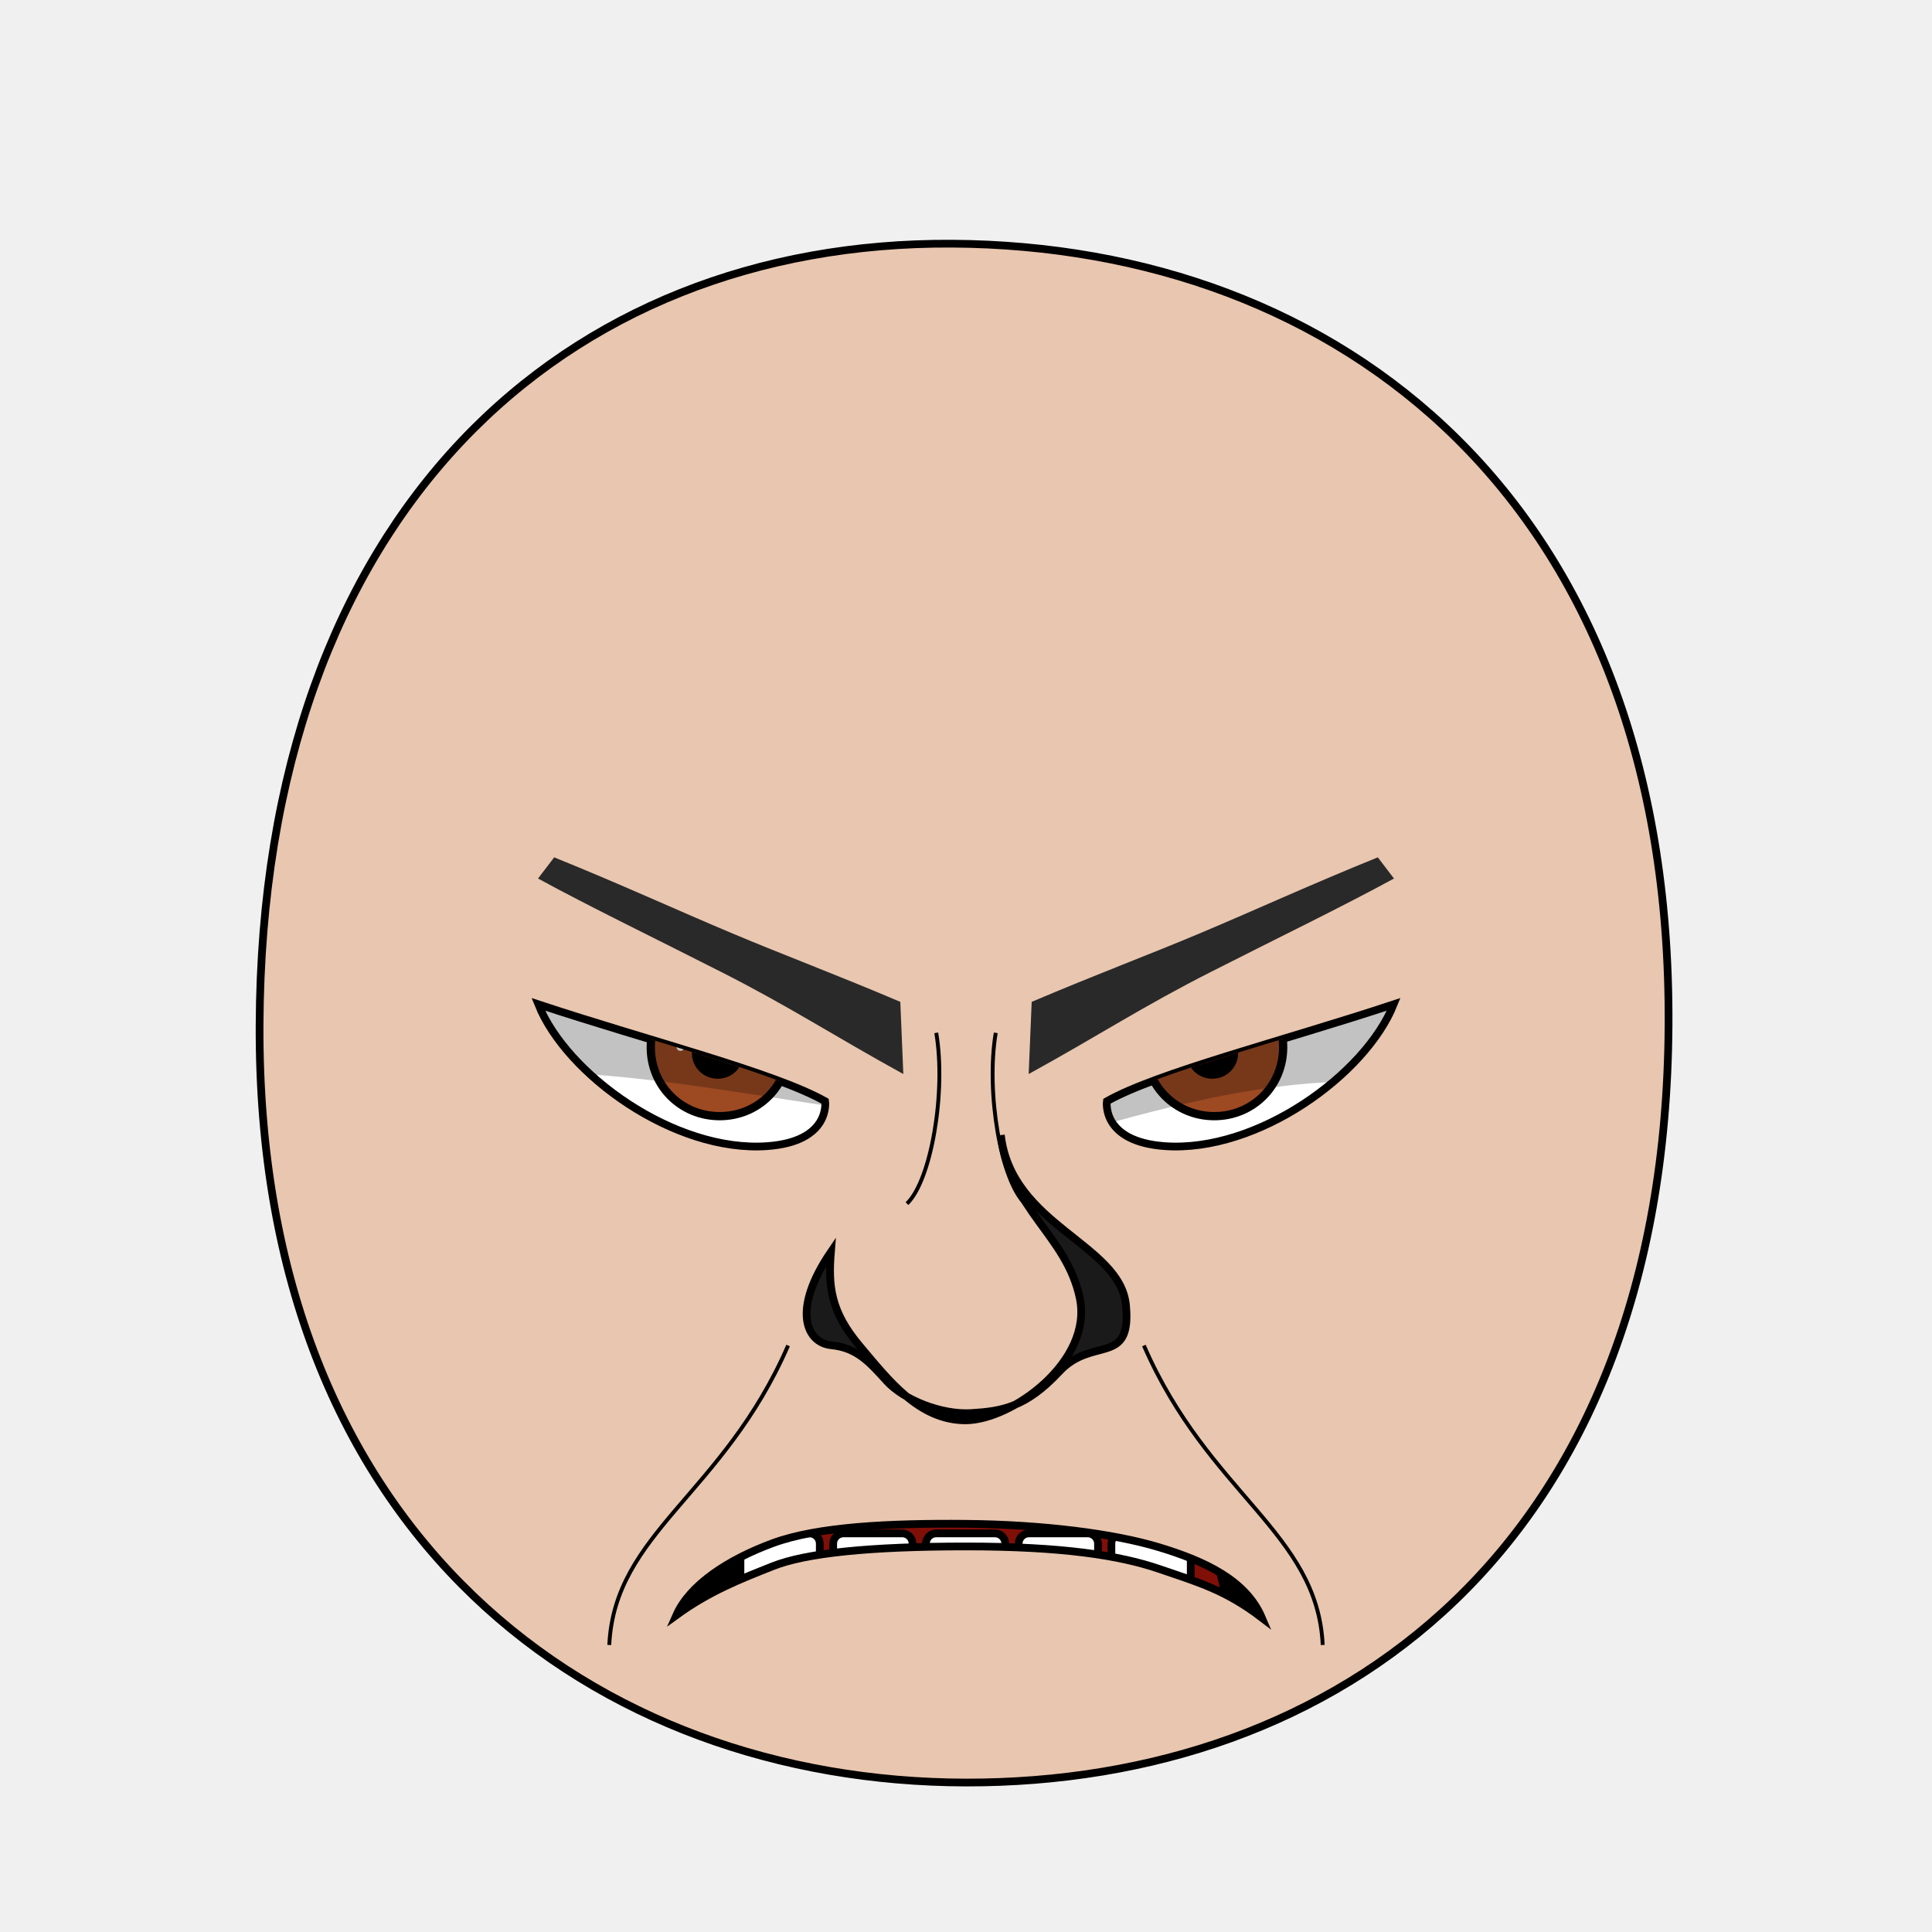
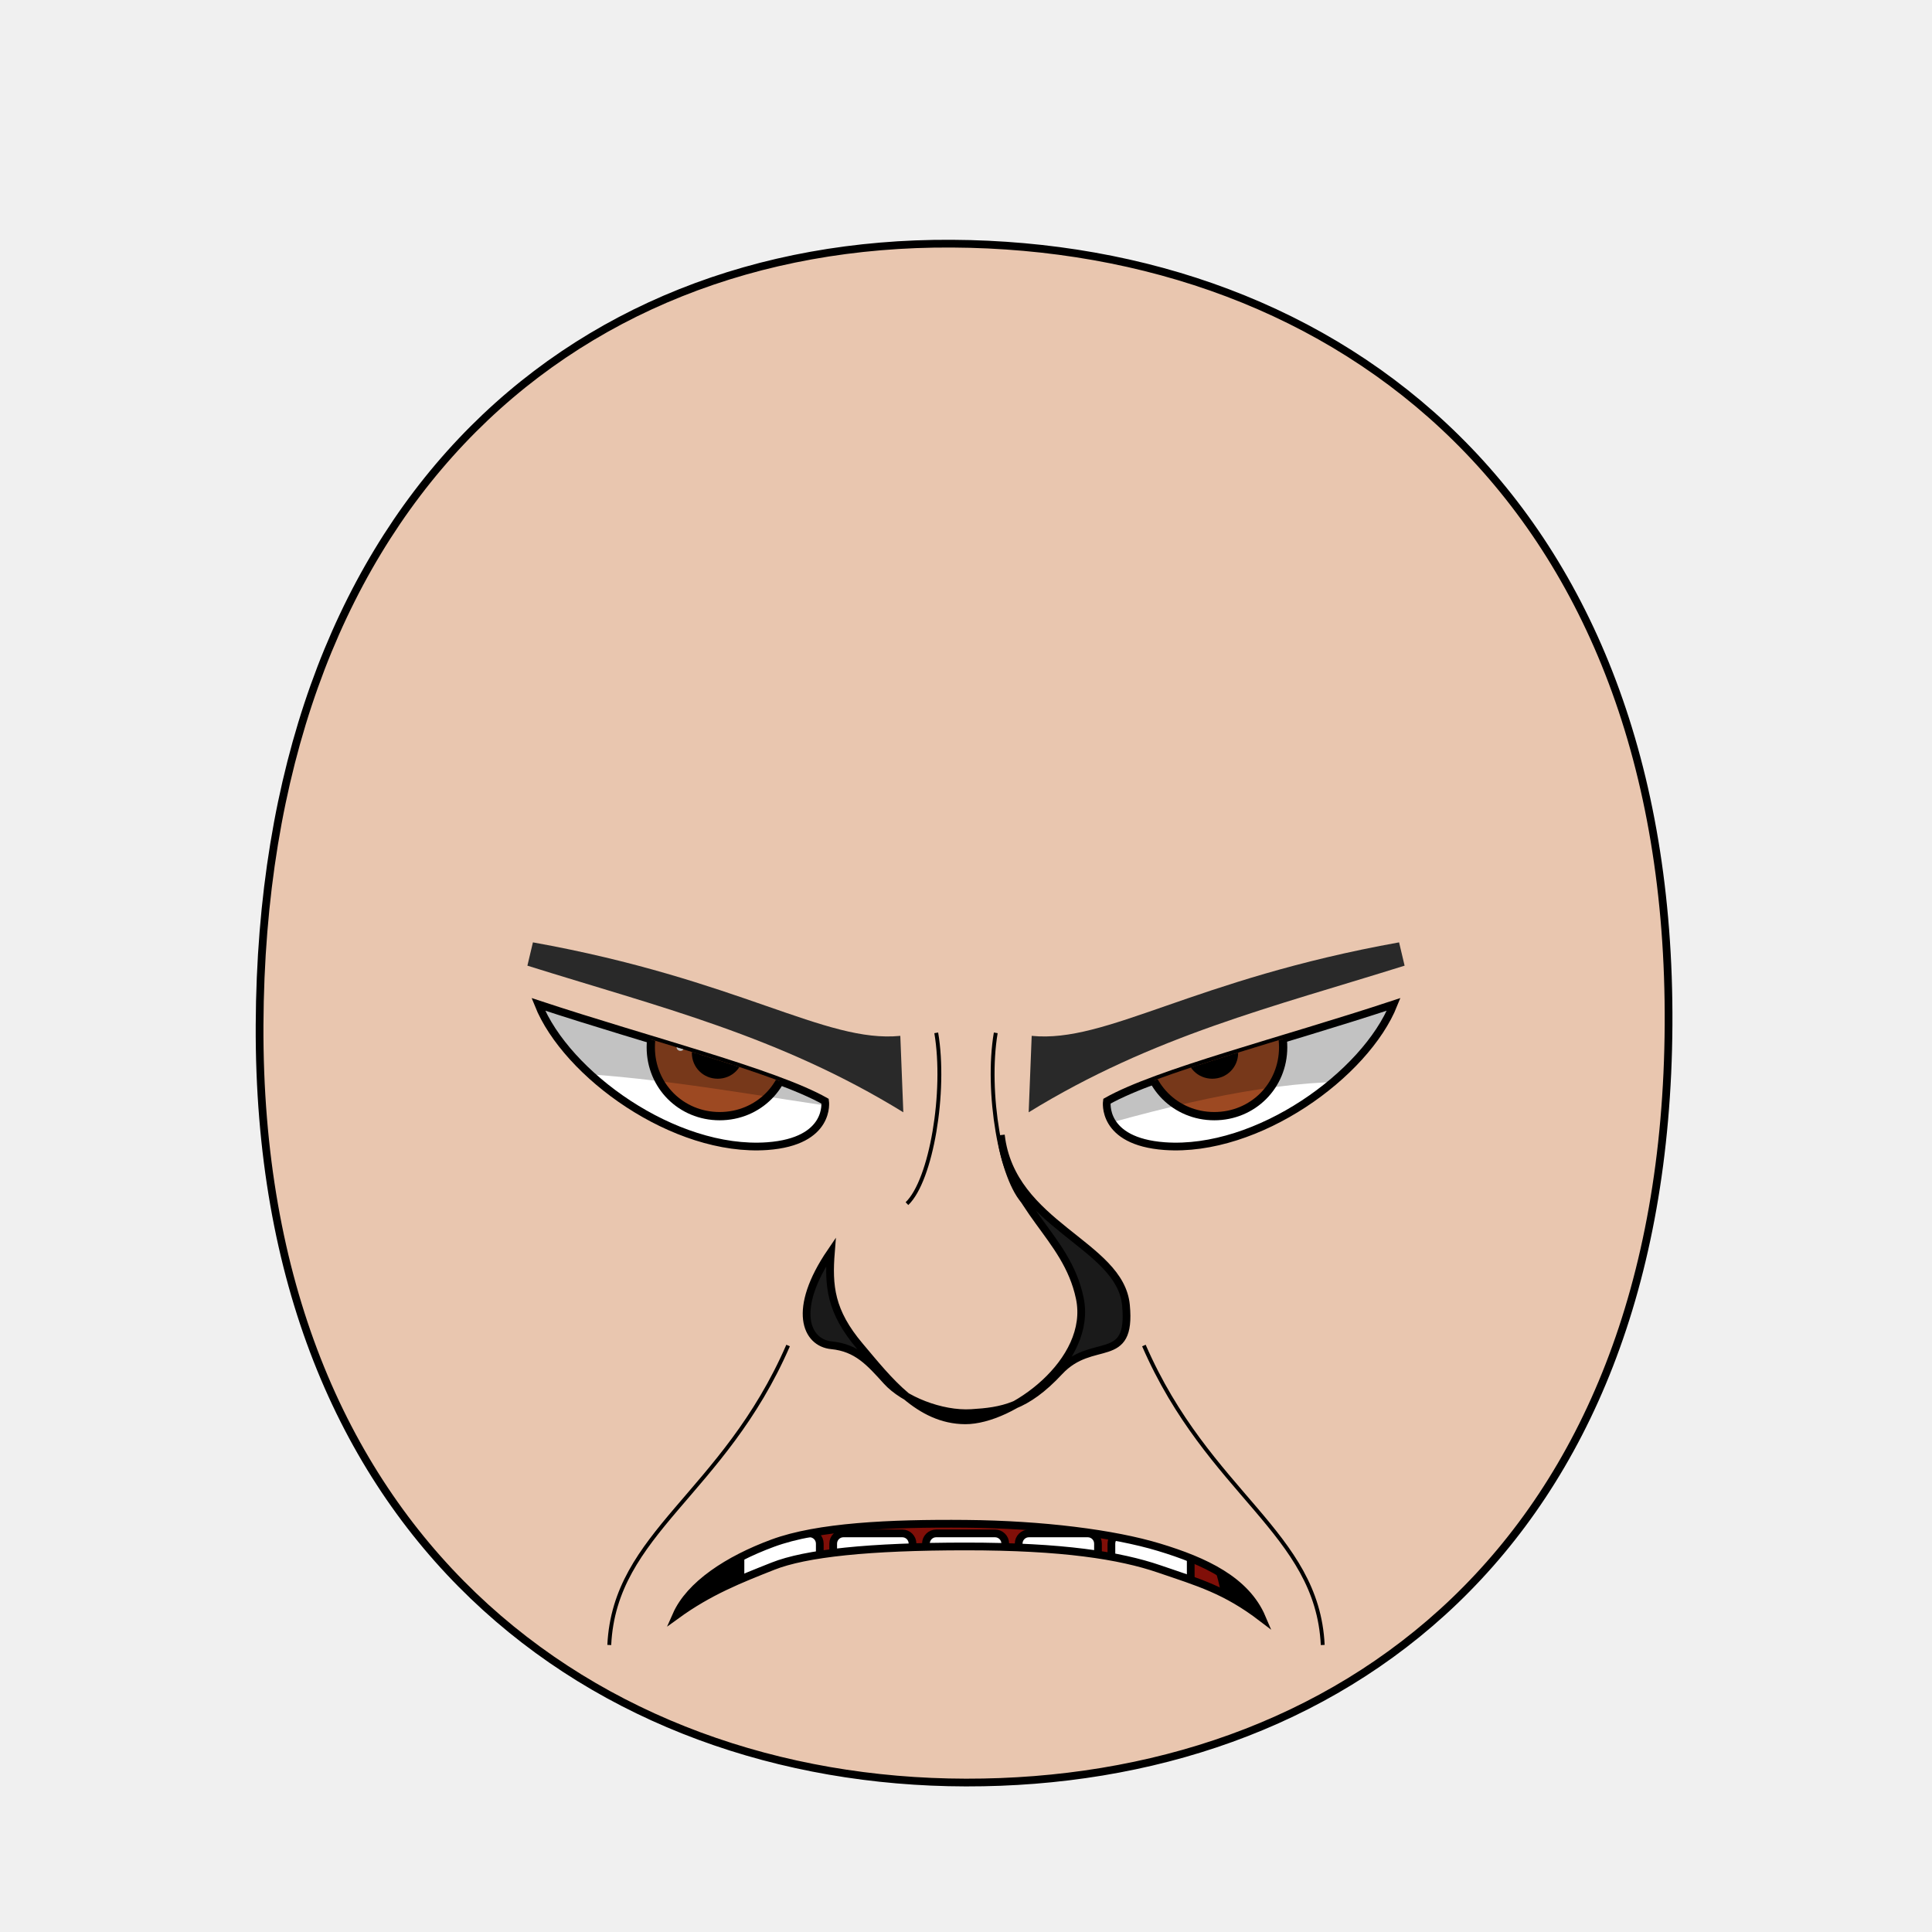
<svg xmlns="http://www.w3.org/2000/svg" xmlns:xlink="http://www.w3.org/1999/xlink" version="1.1" width="100%" height="100%" id="emoticon-front-view" viewBox="0 0 250 250">
  <defs id="defs">
    <clipPath id="clipPath-left-eye">
-       <use transform="matrix(1,0,0,1,0,0)" id="use-left-eye-outline-1" y="0" height="1" xlink:href="#left-eye-outline" width="1" x="0">
- </use>
+       <use transform="matrix(1,0,0,1,0,0)" id="use-left-eye-outline-1" y="0" height="1" xlink:href="#left-eye-outline" width="1" x="0" />
    </clipPath>
    <clipPath id="clipPath-right-eye">
-       <use transform="matrix(-1,0,0,1,250,0)" morph="fixed" x="0" width="250" xlink:href="#left-eye-outline" height="250" y="0" id="use-left-eye-outline-2">
- </use>
+       <use transform="matrix(-1,0,0,1,250,0)" morph="fixed" x="0" width="250" xlink:href="#left-eye-outline" height="250" y="0" id="use-left-eye-outline-2" />
    </clipPath>
    <clipPath clipPathUnits="userSpaceOnUse" id="clipPath-mouth">
-       <use transform="matrix(1,0,0,1,0,0)" width="250" id="use-mouth-outline" xlink:href="#mouth-outline" x="0" y="0" height="250">
- </use>
+       <use transform="matrix(1,0,0,1,0,0)" width="250" id="use-mouth-outline" xlink:href="#mouth-outline" x="0" y="0" height="250" />
    </clipPath>
  </defs>
  <g id="head">
-     <path d="M 124.98,230.66 C 172.77,230.75 215.51,200.57 215.91,132.64 216.3,64.72 173.26,31.81 123.18,31.53 73.1,31.24 33.88,66.28 33.59,132.64 33.3,199.01 77.19,230.57 124.98,230.66 Z" style="fill:#e9c6af;stroke:#000000;stroke-width:1;stroke-opacity:1" id="head-outline">
- </path>
+     <path d="M 124.98,230.66 C 172.77,230.75 215.51,200.57 215.91,132.64 216.3,64.72 173.26,31.81 123.18,31.53 73.1,31.24 33.88,66.28 33.59,132.64 33.3,199.01 77.19,230.57 124.98,230.66 Z" style="fill:#e9c6af;stroke:#000000;stroke-width:1;stroke-opacity:1" id="head-outline" />
  </g>
  <g id="left-eye">
-     <path d="M 106.77,142.5 C 106.77,142.5 107.55,147.71 99.28,148.31 87.26,149.16 73.28,139.02 69.66,129.96 83.98,134.7 100.22,138.8 106.77,142.5 Z" style="fill:#ffffff;stroke:#000000;stroke-width:1;stroke-miterlimit:4;stroke-opacity:1;stroke-dasharray:none" id="left-eye-outline">
- </path>
+     <path d="M 106.77,142.5 C 106.77,142.5 107.55,147.71 99.28,148.31 87.26,149.16 73.28,139.02 69.66,129.96 83.98,134.7 100.22,138.8 106.77,142.5 Z" style="fill:#ffffff;stroke:#000000;stroke-width:1;stroke-miterlimit:4;stroke-opacity:1;stroke-dasharray:none" id="left-eye-outline" />
    <g id="left-eyeball" clip-path="url(#clipPath-left-eye)">
      <g id="left-lens">
-         <path d="M 1,0.5 C 1,0.78 0.78,1 0.5,1 0.22,1 0,0.78 0,0.5 0,0.22 0.22,0 0.5,0 0.78,0 1,0.22 1,0.5 z" transform="matrix(17.83,0,0,17.83,84.21,126.6)" style="fill:#9d4922;fill-opacity:1;stroke:#000000;stroke-width:0.06;stroke-miterlimit:4;stroke-opacity:1;stroke-dasharray:none" morph="relative" id="iris">
- </path>
-         <path d="M 1,0.5 C 1,0.78 0.78,1 0.5,1 0.22,1 0,0.78 0,0.5 0,0.22 0.22,0 0.5,0 0.78,0 1,0.22 1,0.5 z" transform="matrix(5.72,0,0,5.72,90.01,133.38)" style="fill:#000000;fill-opacity:1;stroke:#000000;stroke-width:0.17;stroke-miterlimit:4;stroke-opacity:1;stroke-dasharray:none" morph="relative" id="pupil">
- </path>
-         <path d="M 1,0.5 C 1,0.78 0.78,1 0.5,1 0.22,1 0,0.78 0,0.5 0,0.22 0.22,0 0.5,0 0.78,0 1,0.22 1,0.5 z" transform="matrix(1.02,0,0,1.02,87.54,134.96)" style="fill:#ffffff;fill-opacity:1;stroke:none" morph="transform-only" id="glare">
- </path>
+         <path d="M 1,0.5 C 1,0.78 0.78,1 0.5,1 0.22,1 0,0.78 0,0.5 0,0.22 0.22,0 0.5,0 0.78,0 1,0.22 1,0.5 z" transform="matrix(17.83,0,0,17.83,84.21,126.6)" style="fill:#9d4922;fill-opacity:1;stroke:#000000;stroke-width:0.06;stroke-miterlimit:4;stroke-opacity:1;stroke-dasharray:none" morph="relative" id="iris" />
+         <path d="M 1,0.5 C 1,0.78 0.78,1 0.5,1 0.22,1 0,0.78 0,0.5 0,0.22 0.22,0 0.5,0 0.78,0 1,0.22 1,0.5 z" transform="matrix(5.72,0,0,5.72,90.01,133.38)" style="fill:#000000;fill-opacity:1;stroke:#000000;stroke-width:0.17;stroke-miterlimit:4;stroke-opacity:1;stroke-dasharray:none" morph="relative" id="pupil" />
+         <path d="M 1,0.5 C 1,0.78 0.78,1 0.5,1 0.22,1 0,0.78 0,0.5 0,0.22 0.22,0 0.5,0 0.78,0 1,0.22 1,0.5 z" transform="matrix(1.02,0,0,1.02,87.54,134.96)" style="fill:#ffffff;fill-opacity:1;stroke:none" morph="transform-only" id="glare" />
      </g>
-       <path d="M 50,75 125,75 125,145.12 C 101.35,143.77 73.54,134.76 50,140.7 Z" style="opacity:0.24;fill:#000000;stroke:#000000;stroke-width:0px;stroke-linecap:butt;stroke-linejoin:miter;stroke-opacity:1" id="left-lid-shadow">
- </path>
+       <path d="M 50,75 125,75 125,145.12 C 101.35,143.77 73.54,134.76 50,140.7 Z" style="opacity:0.24;fill:#000000;stroke:#000000;stroke-width:0px;stroke-linecap:butt;stroke-linejoin:miter;stroke-opacity:1" id="left-lid-shadow" />
    </g>
  </g>
  <g id="right-eye">
-     <use transform="matrix(-1,0,0,1,250,0)" morph="fixed" x="0" width="250" xlink:href="#left-eye-outline" height="250" y="0" id="right-eye-outline">
- </use>
+     <use transform="matrix(-1,0,0,1,250,0)" morph="fixed" x="0" width="250" xlink:href="#left-eye-outline" height="250" y="0" id="right-eye-outline" />
    <g id="right-eyeball" clip-path="url(#clipPath-right-eye)">
-       <use transform="matrix(1,0,0,1,64,0)" morph="fixed" x="0" width="1" xlink:href="#left-lens" height="1" y="0" id="right-lens">
- </use>
-       <path d="M 125,150.81 125,75 200,75 200,144.27 C 175.16,135.6 157.01,141.08 125,150.81 Z" style="opacity:0.24;fill:#000000;stroke:#000000;stroke-width:0px;stroke-linecap:butt;stroke-linejoin:miter;stroke-miterlimit:4;stroke-opacity:1;stroke-dasharray:none" id="right-lid-shadow">
- </path>
+       <use transform="matrix(1,0,0,1,64,0)" morph="fixed" x="0" width="1" xlink:href="#left-lens" height="1" y="0" id="right-lens" />
+       <path d="M 125,150.81 125,75 200,75 200,144.27 C 175.16,135.6 157.01,141.08 125,150.81 Z" style="opacity:0.24;fill:#000000;stroke:#000000;stroke-width:0px;stroke-linecap:butt;stroke-linejoin:miter;stroke-miterlimit:4;stroke-opacity:1;stroke-dasharray:none" id="right-lid-shadow" />
    </g>
  </g>
-   <path d="M 116.89,138.98 C 107.8,133.98 102.13,130.23 93.22,125.72 84.32,121.2 76.45,117.4 69.62,113.68 L 71.71,110.94 C 80.23,114.38 87.58,117.76 94.57,120.7 101.57,123.65 107.81,125.95 116.5,129.64 Z" style="fill:#292929;fill-opacity:1;fill-rule:nonzero;stroke-width:1;stroke-miterlimit:121.65;stroke-opacity:1;stroke-dasharray:none" id="left-eye-brow">
- </path>
+   <path d="M 116.89,143.93 C 100.811,134.039 85.307,130.308 68.245,124.956 l 0.715,-3.015 C 95.715,126.742 106.766,135.009 116.5,134.04 z" style="fill:#292929;fill-opacity:1;fill-rule:nonzero;stroke-width:1;stroke-miterlimit:121.65;stroke-opacity:1;stroke-dasharray:none" id="left-eye-brow" />
  <g id="nose">
-     <path d="M 107.52,162 C 107.17,166.4 107.46,169.7 111.25,174.18 115.03,178.66 118.92,183.76 124.9,183.79 130.89,183.81 141.45,176.16 139.72,167.97 138,159.78 130.66,156.64 129.51,146.88 130.87,158.62 144.97,160.95 145.7,168.9 146.45,176.85 141.36,172.86 137.07,177.48 132.77,182.1 129.64,182.61 125.7,182.85 121.76,183.09 116.92,181.12 114.73,178.7 112.54,176.28 110.9,174.41 107.61,174.08 104.3,173.77 102.43,169.47 107.52,162 Z" style="fill:#1a1a1a;stroke:#000000;stroke-width:1;stroke-miterlimit:4;stroke-dasharray:none" id="nose-outline">
- </path>
+     <path d="M 107.52,162 C 107.17,166.4 107.46,169.7 111.25,174.18 115.03,178.66 118.92,183.76 124.9,183.79 130.89,183.81 141.45,176.16 139.72,167.97 138,159.78 130.66,156.64 129.51,146.88 130.87,158.62 144.97,160.95 145.7,168.9 146.45,176.85 141.36,172.86 137.07,177.48 132.77,182.1 129.64,182.61 125.7,182.85 121.76,183.09 116.92,181.12 114.73,178.7 112.54,176.28 110.9,174.41 107.61,174.08 104.3,173.77 102.43,169.47 107.52,162 Z" style="fill:#1a1a1a;stroke:#000000;stroke-width:1;stroke-miterlimit:4;stroke-dasharray:none" id="nose-outline" />
  </g>
-   <use transform="matrix(-1,0,0,1,250,0)" id="right-eye-brow" y="0" height="250" xlink:href="#left-eye-brow" width="250" x="0">
- </use>
+   <use transform="matrix(-1,0,0,1,250,0)" id="right-eye-brow" y="0" height="250" xlink:href="#left-eye-brow" width="250" x="0" />
  <g id="mouth">
    <g clip-path="url(#clipPath-mouth)" id="mouth-interior">
-       <rect style="fill:#000000;fill-opacity:1;stroke:none" y="159.934" height="66.556" id="mouth-background" width="119.944" x="68.16">
- </rect>
-       <path d="M 94.84,211.42 C 94.51,191.12 110.73,189.74 126.96,189.07 144.51,188.36 158.42,193.11 158.42,211.42 137.23,211.42 116.04,211.42 94.84,211.42 Z" style="fill:#800f08;fill-opacity:1;stroke:none" id="tongue">
- </path>
+       <rect style="fill:#000000;fill-opacity:1;stroke:none" y="159.934" height="66.556" id="mouth-background" width="119.944" x="68.16" />
+       <path d="M 94.84,211.42 C 94.51,191.12 110.73,189.74 126.96,189.07 144.51,188.36 158.42,193.11 158.42,211.42 137.23,211.42 116.04,211.42 94.84,211.42 Z" style="fill:#800f08;fill-opacity:1;stroke:none" id="tongue" />
      <g transform="matrix(1,0,0,1,0.5,7.32)" id="upper-teeth" morph="fix-children">
-         <rect style="fill:#ffffff;fill-opacity:1;stroke:#000000;stroke-width:1.004;stroke-opacity:1" id="tooth-02" height="15.123" y="158.085" rx="1.336" transform="matrix(0.991225,0.1321854,0,1,0,0)" ry="1.325" x="96.362" width="10.356">
- </rect>
-         <rect style="fill:#ffffff;fill-opacity:1;stroke:#000000;stroke-width:1;stroke-opacity:1" ry="1.325" x="107.205" width="10.267" id="tooth-03" transform="matrix(0.999781,0.02092668,0,1,0,0)" height="15.123" y="169.917" rx="1.325">
- </rect>
-         <rect style="fill:#ffffff;fill-opacity:1;stroke:#000000;stroke-opacity:1" id="tooth-04" height="15.123" y="172.327" rx="1.325" ry="1.325" x="119.182" width="10.265">
- </rect>
-         <rect style="fill:#ffffff;fill-opacity:1;stroke:#000000;stroke-width:1;stroke-opacity:1" ry="1.325" x="131.211" width="10.267" id="tooth-05" transform="matrix(0.999781,-0.02092669,0,1,0,0)" height="15.123" y="175.003" rx="1.325">
- </rect>
-         <rect style="fill:#ffffff;fill-opacity:1;stroke:#000000;stroke-width:1.006;stroke-opacity:1" id="tooth-06" height="15.123" y="194.778" rx="1.341" transform="matrix(0.9876076,-0.1569434,0,1,0,0)" ry="1.325" x="144.894" width="10.394">
- </rect>
+         <rect style="fill:#ffffff;fill-opacity:1;stroke:#000000;stroke-width:1.004;stroke-opacity:1" id="tooth-02" height="15.123" y="158.085" rx="1.336" transform="matrix(0.991225,0.1321854,0,1,0,0)" ry="1.325" x="96.362" width="10.356" />
+         <rect style="fill:#ffffff;fill-opacity:1;stroke:#000000;stroke-width:1;stroke-opacity:1" ry="1.325" x="107.205" width="10.267" id="tooth-03" transform="matrix(0.999781,0.02092668,0,1,0,0)" height="15.123" y="169.917" rx="1.325" />
+         <rect style="fill:#ffffff;fill-opacity:1;stroke:#000000;stroke-opacity:1" id="tooth-04" height="15.123" y="172.327" rx="1.325" ry="1.325" x="119.182" width="10.265" />
+         <rect style="fill:#ffffff;fill-opacity:1;stroke:#000000;stroke-width:1;stroke-opacity:1" ry="1.325" x="131.211" width="10.267" id="tooth-05" transform="matrix(0.999781,-0.02092669,0,1,0,0)" height="15.123" y="175.003" rx="1.325" />
+         <rect style="fill:#ffffff;fill-opacity:1;stroke:#000000;stroke-width:1.006;stroke-opacity:1" id="tooth-06" height="15.123" y="194.778" rx="1.341" transform="matrix(0.9876076,-0.1569434,0,1,0,0)" ry="1.325" x="144.894" width="10.394" />
      </g>
      <g transform="matrix(1,0,0,1,0.5,26.33)" morph="fix-children" id="lower-teeth">
-         <rect rx="1.325" y="172.091" height="15.123" id="tooth-09" width="10.265" x="95.315" ry="1.325" style="fill:#ffffff;fill-opacity:1;stroke:#000000;stroke-opacity:1">
- </rect>
-         <rect width="10.265" x="107.315" ry="1.325" rx="1.325" y="172.091" height="15.123" id="tooth-10" style="fill:#ffffff;fill-opacity:1;stroke:#000000;stroke-opacity:1">
- </rect>
-         <rect rx="1.325" y="172.091" height="15.123" id="tooth-11" width="10.265" x="119.315" ry="1.325" style="fill:#ffffff;fill-opacity:1;stroke:#000000;stroke-opacity:1">
- </rect>
-         <rect width="10.265" x="131.315" ry="1.325" rx="1.325" y="172.091" height="15.123" id="tooth-12" style="fill:#ffffff;fill-opacity:1;stroke:#000000;stroke-opacity:1">
- </rect>
-         <rect rx="1.325" y="172.091" height="15.123" id="tooth-13" width="10.265" x="143.315" ry="1.325" style="fill:#ffffff;fill-opacity:1;stroke:#000000;stroke-opacity:1">
- </rect>
+         <rect rx="1.325" y="172.091" height="15.123" id="tooth-09" width="10.265" x="95.315" ry="1.325" style="fill:#ffffff;fill-opacity:1;stroke:#000000;stroke-opacity:1" />
+         <rect width="10.265" x="107.315" ry="1.325" rx="1.325" y="172.091" height="15.123" id="tooth-10" style="fill:#ffffff;fill-opacity:1;stroke:#000000;stroke-opacity:1" />
+         <rect rx="1.325" y="172.091" height="15.123" id="tooth-11" width="10.265" x="119.315" ry="1.325" style="fill:#ffffff;fill-opacity:1;stroke:#000000;stroke-opacity:1" />
+         <rect width="10.265" x="131.315" ry="1.325" rx="1.325" y="172.091" height="15.123" id="tooth-12" style="fill:#ffffff;fill-opacity:1;stroke:#000000;stroke-opacity:1" />
+         <rect rx="1.325" y="172.091" height="15.123" id="tooth-13" width="10.265" x="143.315" ry="1.325" style="fill:#ffffff;fill-opacity:1;stroke:#000000;stroke-opacity:1" />
      </g>
    </g>
-     <path d="M 163.29,209.34 C 158.56,205.73 155.08,204.76 150,203.02 144.92,201.28 137.52,200.11 125,200.11 112.48,200.11 104.24,200.98 100,202.67 95.76,204.35 91.78,205.91 87.52,209 89.26,205.06 94.2,201.82 100,199.68 105.8,197.54 115.09,197.09 125,197.18 134.91,197.27 144.1,198.43 150,200.22 155.9,202.01 161.22,204.47 163.29,209.34 Z" style="fill:none;stroke:#000000;stroke-width:1px;stroke-miterlimit:4;stroke-opacity:1" id="mouth-outline">
- </path>
+     <path d="M 163.29,209.34 C 158.56,205.73 155.08,204.76 150,203.02 144.92,201.28 137.52,200.11 125,200.11 112.48,200.11 104.24,200.98 100,202.67 95.76,204.35 91.78,205.91 87.52,209 89.26,205.06 94.2,201.82 100,199.68 105.8,197.54 115.09,197.09 125,197.18 134.91,197.27 144.1,198.43 150,200.22 155.9,202.01 161.22,204.47 163.29,209.34 Z" style="fill:none;stroke:#000000;stroke-width:1px;stroke-miterlimit:4;stroke-opacity:1" id="mouth-outline" />
  </g>
  <g id="wrinkles">
-     <path d="M 121.15,133.65 C 122.44,141.26 120.51,152.73 117.36,155.75" style="fill:none;stroke:#000000;stroke-width:0.5;stroke-linecap:butt;stroke-linejoin:miter;stroke-miterlimit:4;stroke-opacity:1;stroke-dasharray:none" id="wrinkle-left-brow">
- </path>
-     <path d="M 78.84,212.86 C 79.54,198.3 93.6,193.38 101.98,174.11" style="fill:none;stroke:#000000;stroke-width:0.5;stroke-linecap:butt;stroke-linejoin:miter;stroke-miterlimit:4;stroke-opacity:1;stroke-dasharray:none" id="wrinkle-left-cheek">
- </path>
-     <use transform="matrix(-1,0,0,1,250,0)" width="250" id="wrinkle-right-brow" xlink:href="#wrinkle-left-brow" x="0" y="0" height="250" morph="fixed">
- </use>
-     <use transform="matrix(-1,0,0,1,250,0)" width="250" id="wrinkle-right-cheek" xlink:href="#wrinkle-left-cheek" x="0" y="0" height="250" morph="fixed">
- </use>
+     <path d="M 121.15,133.65 C 122.44,141.26 120.51,152.73 117.36,155.75" style="fill:none;stroke:#000000;stroke-width:0.5;stroke-linecap:butt;stroke-linejoin:miter;stroke-miterlimit:4;stroke-opacity:1;stroke-dasharray:none" id="wrinkle-left-brow" />
+     <path d="M 78.84,212.86 C 79.54,198.3 93.6,193.38 101.98,174.11" style="fill:none;stroke:#000000;stroke-width:0.5;stroke-linecap:butt;stroke-linejoin:miter;stroke-miterlimit:4;stroke-opacity:1;stroke-dasharray:none" id="wrinkle-left-cheek" />
+     <use transform="matrix(-1,0,0,1,250,0)" width="250" id="wrinkle-right-brow" xlink:href="#wrinkle-left-brow" x="0" y="0" height="250" morph="fixed" />
+     <use transform="matrix(-1,0,0,1,250,0)" width="250" id="wrinkle-right-cheek" xlink:href="#wrinkle-left-cheek" x="0" y="0" height="250" morph="fixed" />
  </g>
</svg>
